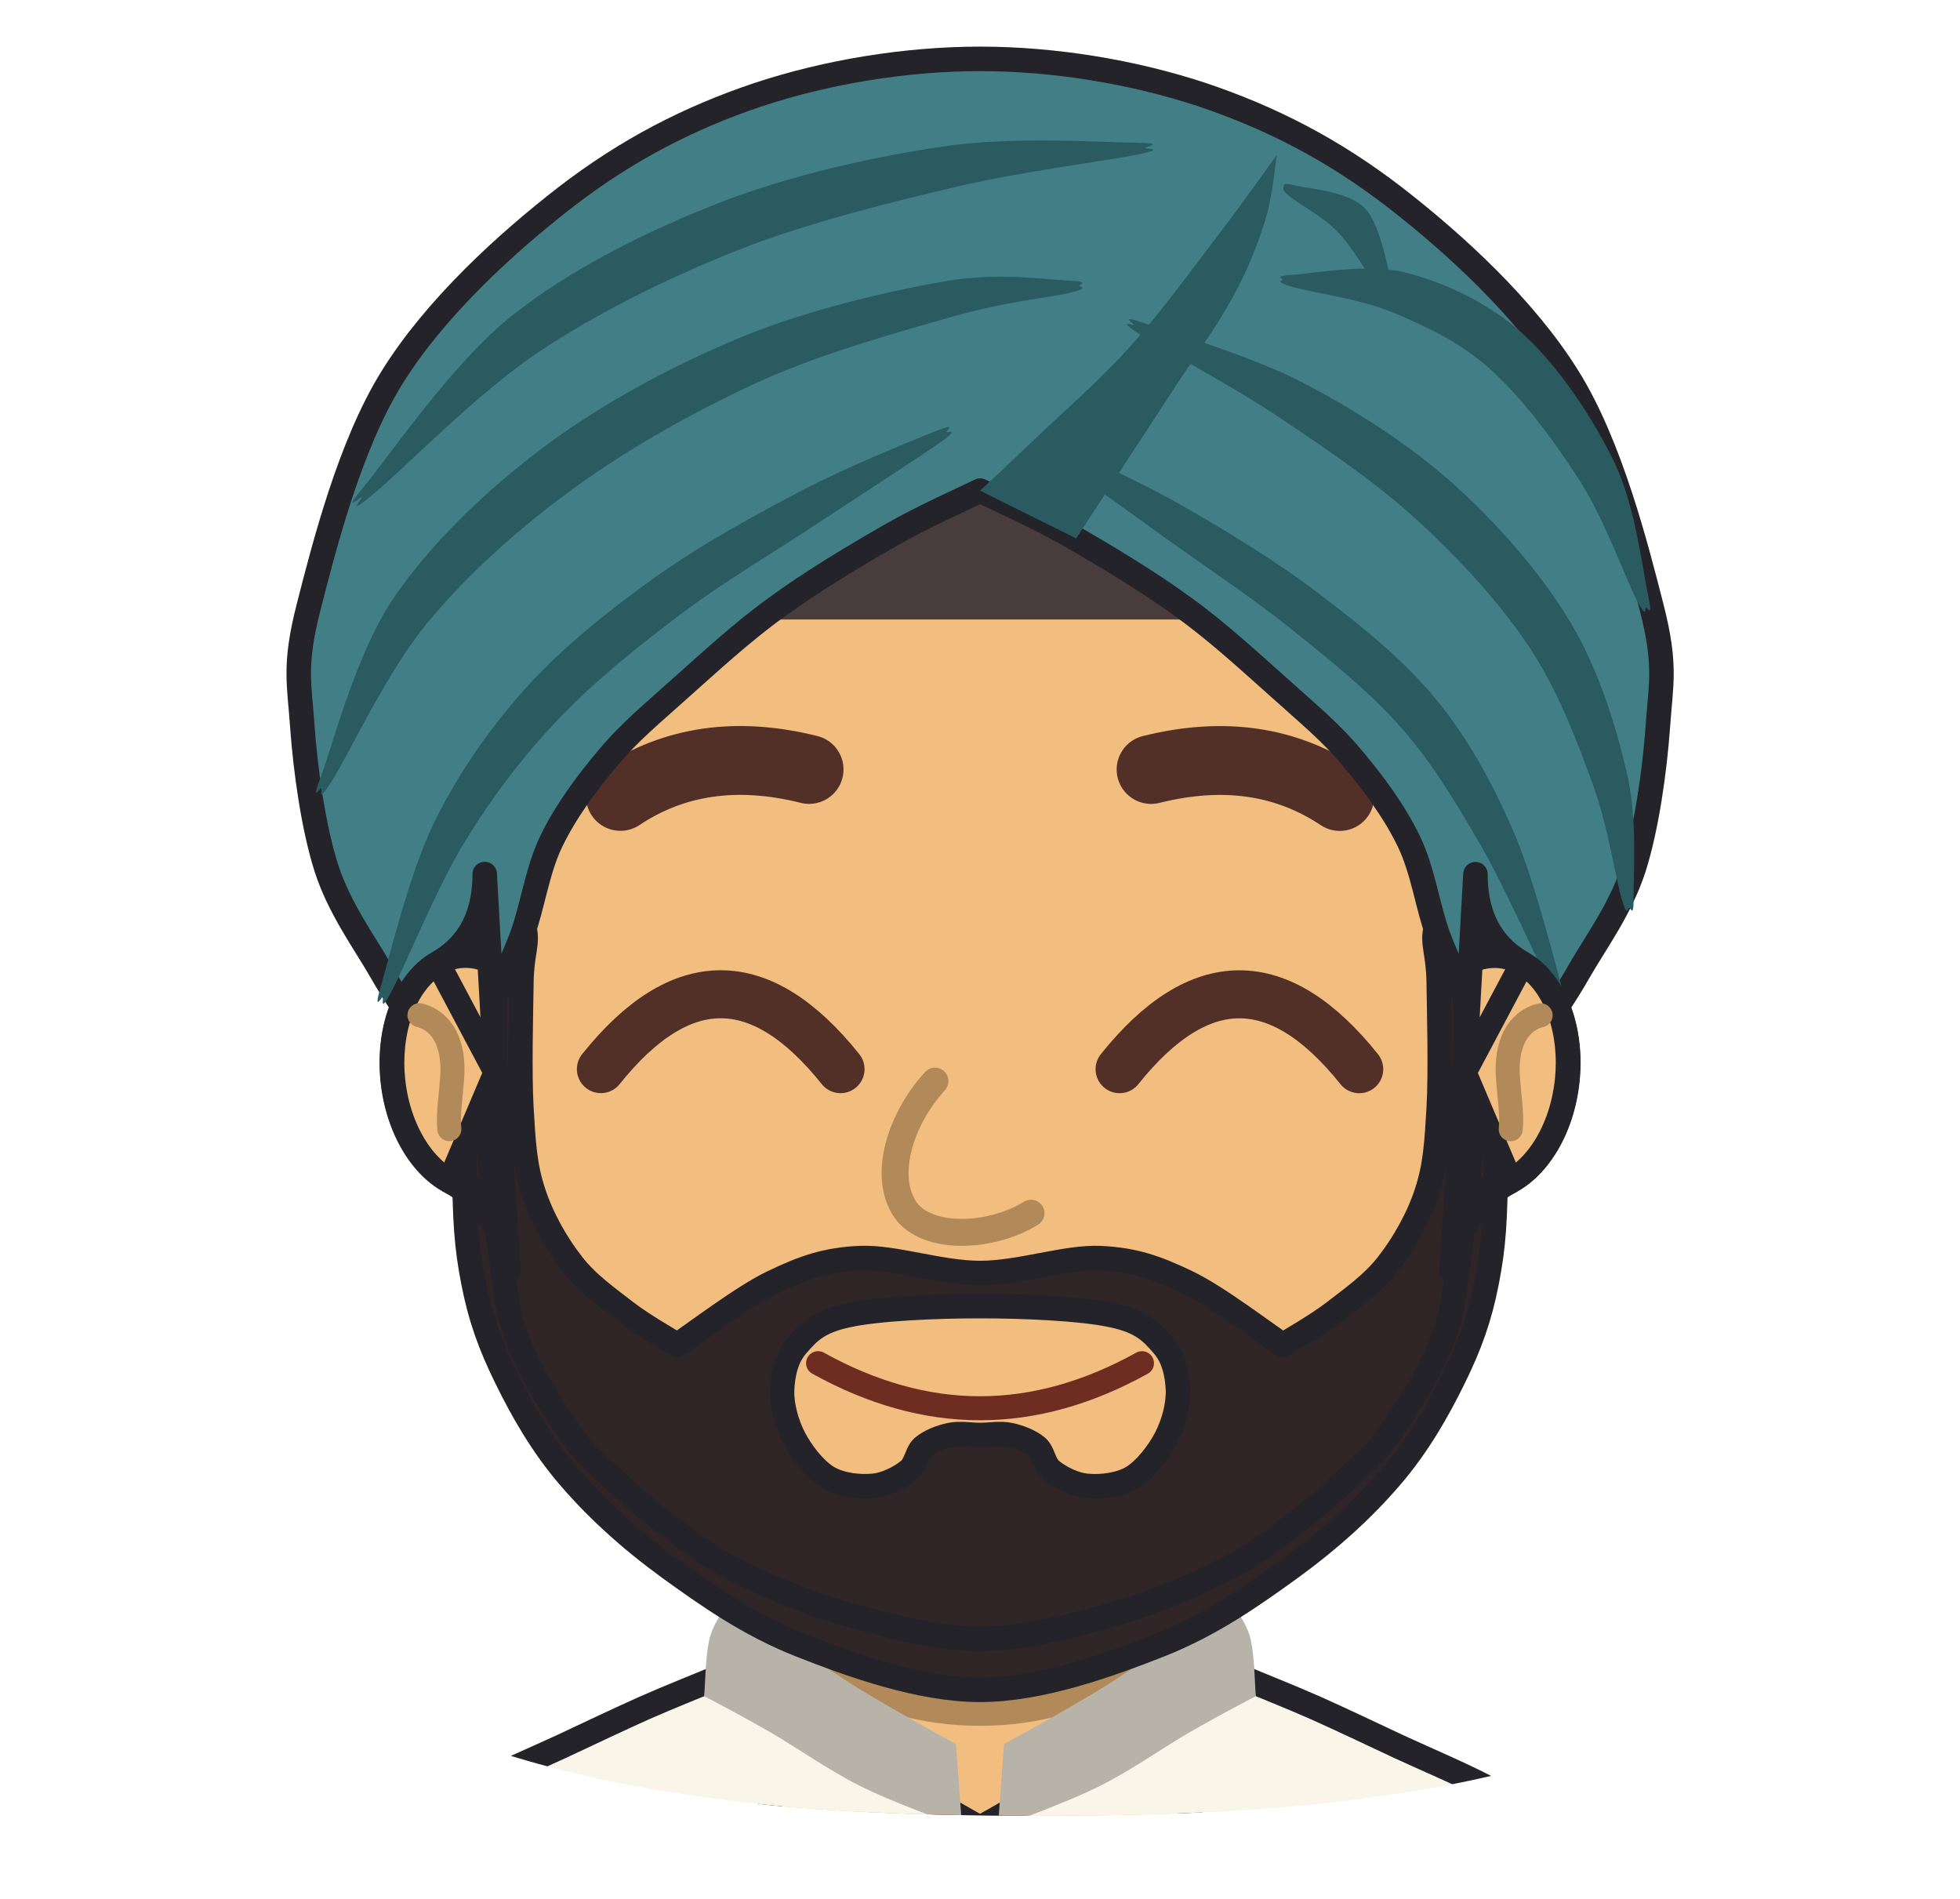
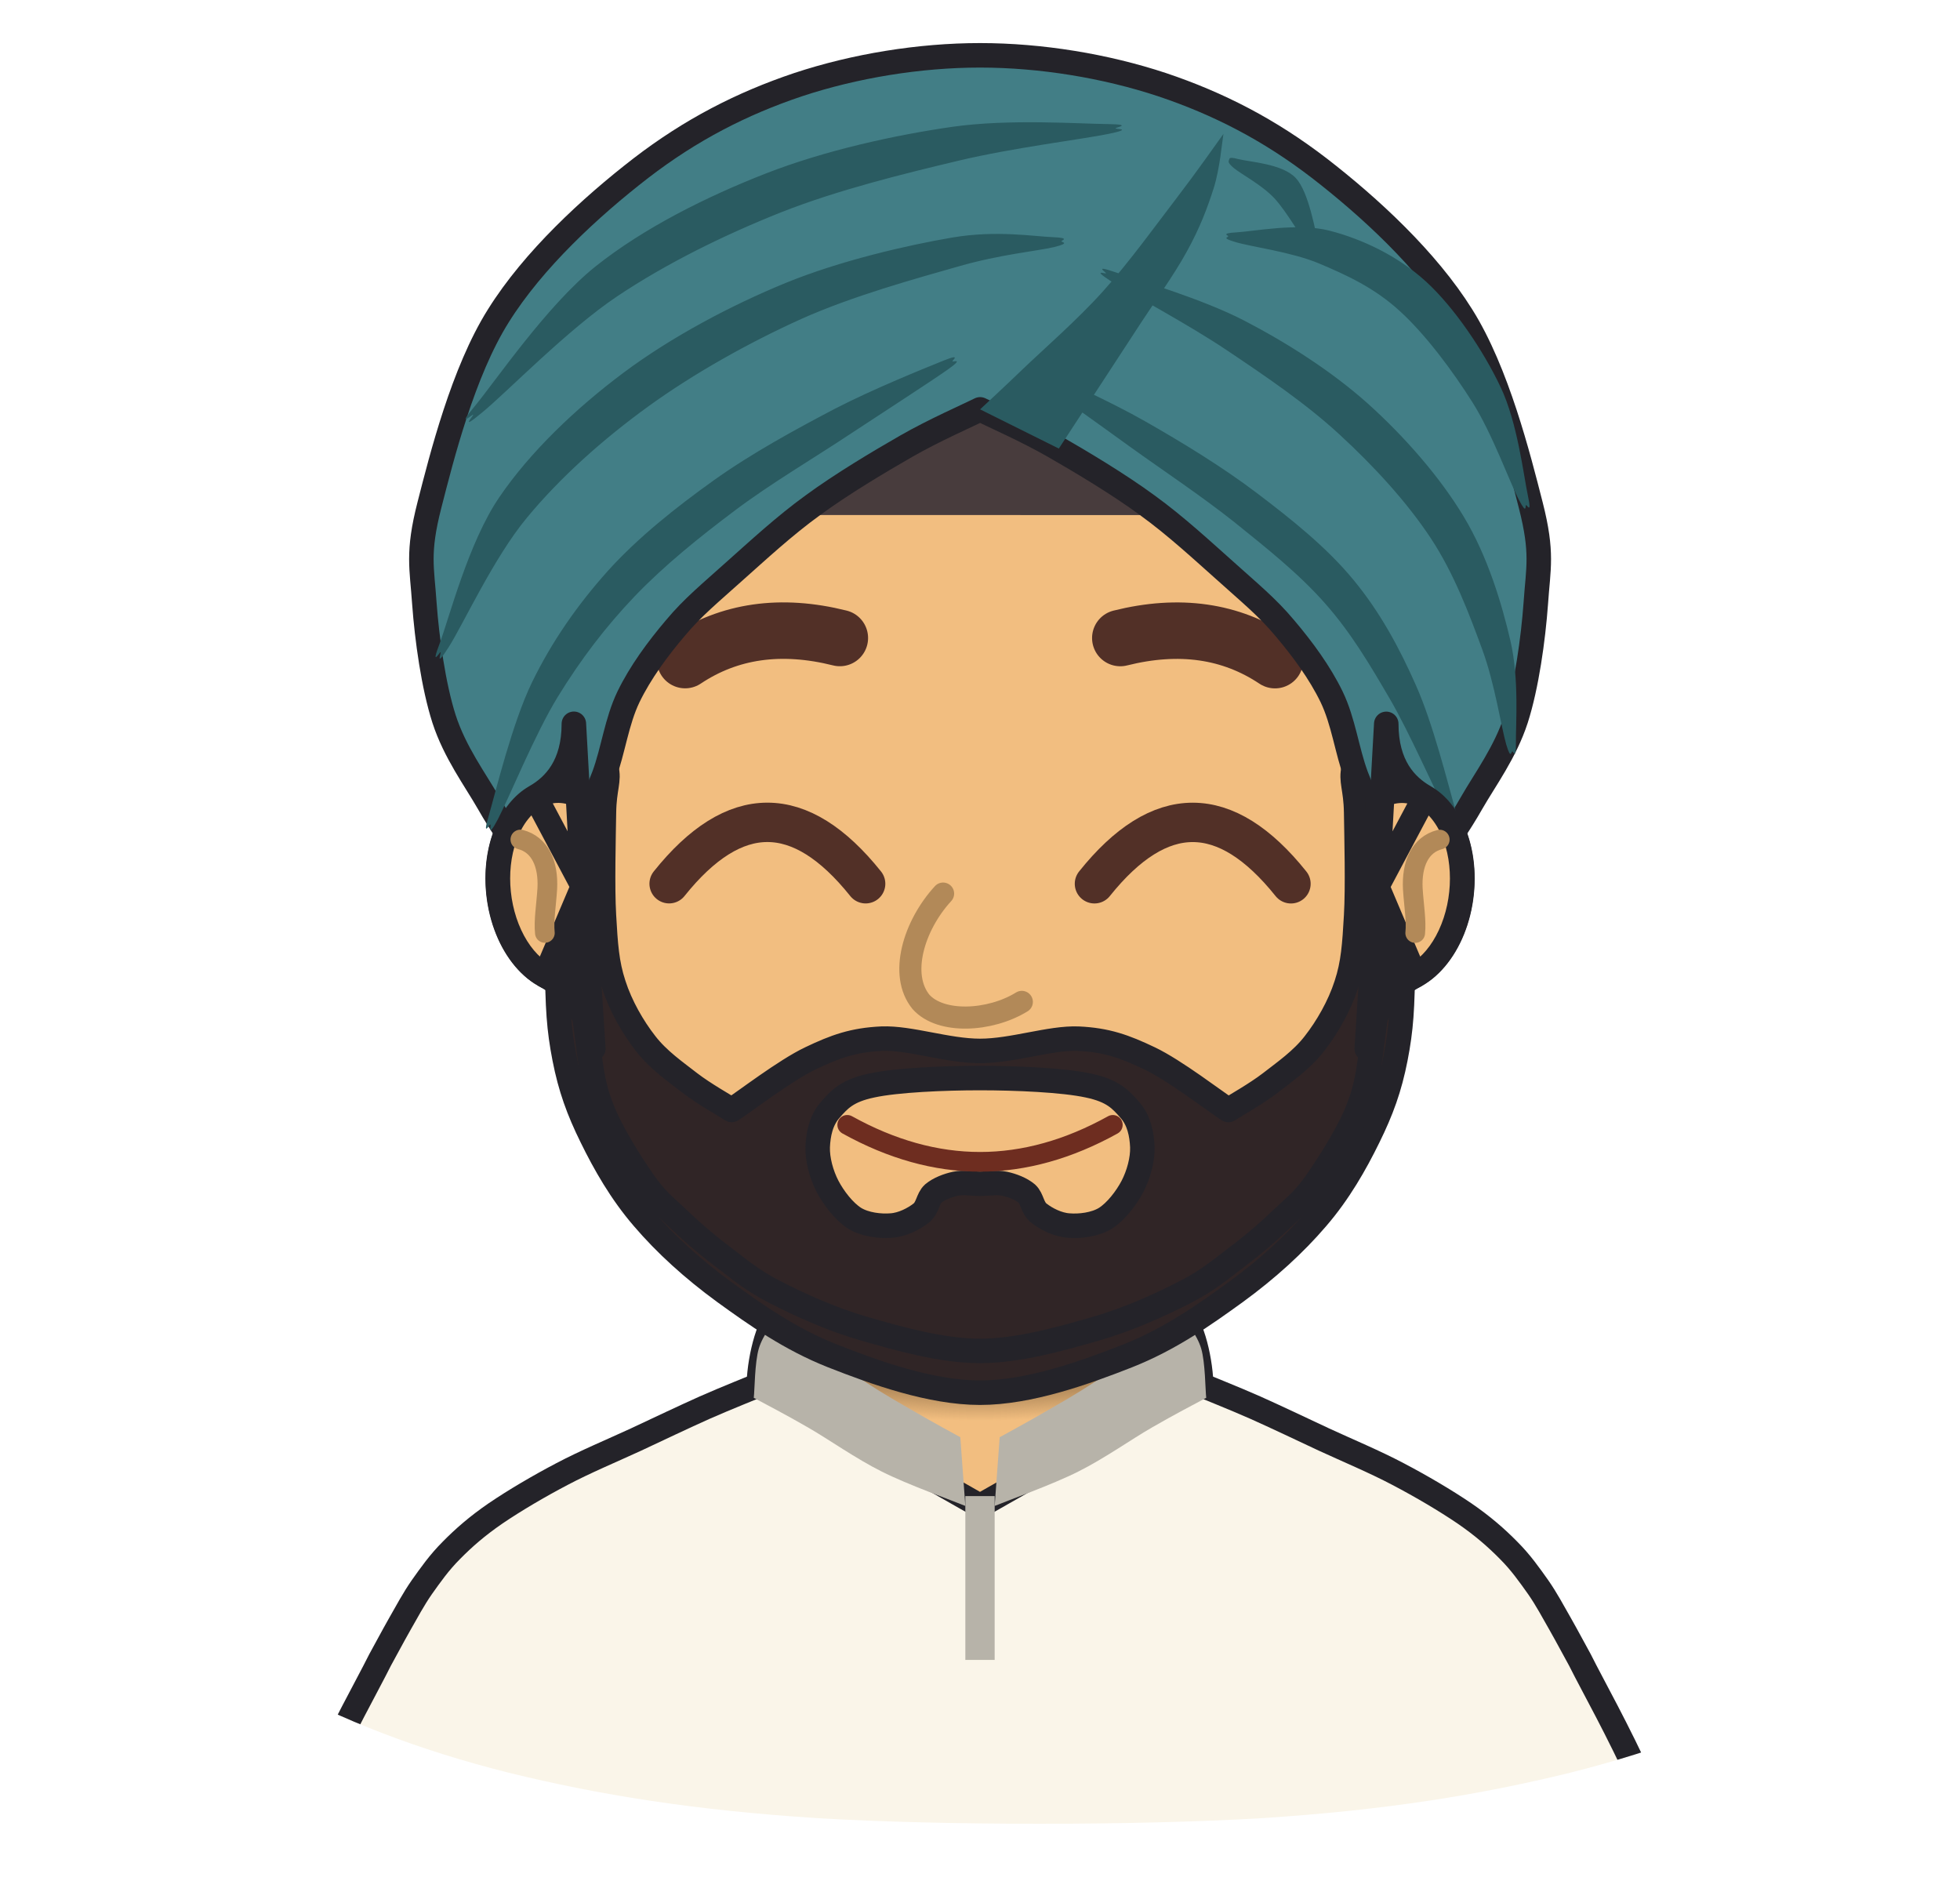
<svg xmlns="http://www.w3.org/2000/svg" viewBox="0 0 320 310" width="320" height="310">
  <defs>
    <clipPath id="cd10b">
      <rect x="-4000" y="-4000" width="9000" height="9000" />
    </clipPath>
    <pattern id="cd10pat" width="58" height="58" patternUnits="userSpaceOnUse">
      <rect width="58" height="58" fill="#3B5BA9" />
      <circle cx="29" cy="29" r="11.6" fill="#FFF4E6" />
    </pattern>
    <clipPath id="cd10cr">
-       <path d="M945.48 624.17C948.71 595.89 952.75 569.50 957.60 536.64C962.18 503.78 973.22 466.34 973.49 426.75C974.03 386.89 977.53 334.37 959.75 298.01C941.71 261.38 906.43 223.13 865.76 207.51C825.36 191.62 764.22 195.93 716.81 203.47C669.41 211.01 620.66 236.33 580.80 252.49C540.94 268.92 508.62 286.16 477.38 301.51C446.13 316.86 418.39 328.71 393.34 344.60C368.03 360.22 345.67 378.00 326.28 396.05C306.62 414.09 293.96 435.64 275.91 453.15C258.14 470.92 242.25 485.47 219.08 501.36C196.19 517.52 158.21 529.10 137.74 549.57C117.54 569.77 101.12 597.24 96.81 623.37C92.50 649.22 106.50 682.35 111.89 705.78C117.28 729.21 120.78 746.72 129.40 764.50C137.74 782.27 149.06 797.89 162.79 812.17C176.80 826.71 193.23 839.64 212.35 850.95C231.47 862.27 253.02 872.23 277.26 880.31C301.23 888.66 327.36 895.39 357.25 900.51C386.88 905.36 416.24 908.86 455.83 910.48C495.69 912.36 556.02 912.36 595.61 910.48C635.48 908.86 664.56 905.36 694.46 900.51C724.36 895.39 750.21 888.66 774.45 880.31C798.42 872.23 820.24 862.27 839.09 850.95C858.22 839.64 874.91 826.71 888.65 812.17C902.66 797.89 913.97 782.27 922.32 764.50C930.67 746.72 935.24 729.21 939.02 705.78C943.06 682.35 942.52 652.45 945.48 624.17Z" />
-       <path d="M-473.50 -700.97L1473.50 -700.97L1473.50 664.63L-473.50 664.63Z" />
+       <path d="M1075.35 622.03C1070.71 560.05 1059.78 517.30 1043.54 477.53C1027.63 437.42 1006.75 409.25 978.91 382.74C951.40 356.22 921.24 336.01 877.49 319.10C834.08 302.20 806.24 289.94 717.08 281.99C628.26 274.03 434.71 269.72 342.90 271.71C251.43 273.37 215.64 279.67 167.25 293.25C118.86 306.84 82.74 326.06 52.24 353.24C21.75 380.42 -1.11 412.24 -15.37 455.98C-29.95 499.40 -35.25 549.78 -34.26 615.40C-33.26 681.02 -21.00 795.36 -9.40 849.72C1.87 904.40 12.47 915.67 34.35 942.52C55.89 969.69 85.06 992.89 120.52 1012.78C155.65 1032.33 197.41 1048.57 246.13 1060.83C294.85 1072.77 345.56 1081.05 413.17 1085.36C480.45 1089.34 583.52 1089.34 651.13 1085.36C718.41 1081.05 769.12 1072.77 817.84 1060.83C866.56 1048.57 908.32 1032.33 943.45 1012.78C978.91 992.89 1008.07 969.69 1029.95 942.52C1051.49 915.34 1065.41 903.08 1073.03 849.72C1080.66 796.36 1080.33 684.34 1075.35 622.03Z" />
+       <path d="M-687.19 -882.85L1687.19 -882.85L1687.19 675.02L-687.19 675.02Z" />
    </clipPath>
    <clipPath id="cd10s">
-       <path d="M500 917.1L616.5 850.9C621.8 853.2 636.8 859.1 648.3 864.2C659.7 869.3 672.5 875.4 685.3 881.4C698.1 887.3 712.5 893.3 725 899.9C737.6 906.5 750.8 914.3 760.8 921.1C770.7 927.9 778 934.3 784.6 941C791.2 947.6 795.8 954.2 800.5 960.8C805.1 967.4 808.6 974.1 812.4 980.7C816.1 987.2 821.2 996.8 823 1000L177 1000C178.8 996.8 183.9 987.2 187.6 980.7C191.4 974.1 194.9 967.4 199.5 960.8C204.2 954.2 208.8 947.6 215.4 941C222 934.3 229.3 927.9 239.2 921.1C249.2 914.3 262.4 906.5 275 899.9C287.5 893.3 301.9 887.3 314.7 881.4C327.5 875.4 340.3 869.3 351.7 864.2C363.2 859.1 378.2 853.2 383.5 850.9L500 917.1Z" fill="#FAF5E9" stroke="#242329" stroke-width="10.82" stroke-linejoin="round" stroke-linecap="round" transform="translate(500 1014) scale(0.86) translate(-500 -1000)" />
+       <path d="M500 917.1L616.5 850.9C621.8 853.2 636.8 859.1 648.3 864.2C659.7 869.3 672.5 875.4 685.3 881.4C698.1 887.3 712.5 893.3 725 899.9C737.6 906.5 750.8 914.3 760.8 921.1C770.7 927.9 778 934.3 784.6 941C791.2 947.6 795.8 954.2 800.5 960.8C805.1 967.4 808.6 974.1 812.4 980.7C816.1 987.2 821.2 996.8 823 1000C838 1030 872 1085 905 1200L95 1200C128 1085 162 1030 177 1000C178.8 996.8 183.9 987.2 187.6 980.7C191.4 974.1 194.9 967.4 199.5 960.8C204.2 954.2 208.8 947.6 215.4 941C222 934.3 229.3 927.9 239.2 921.1C249.2 914.3 262.4 906.5 275 899.9C287.5 893.3 301.9 887.3 314.7 881.4C327.5 875.4 340.3 869.3 351.7 864.2C363.2 859.1 378.2 853.2 383.5 850.9L500 917.1Z" fill="#FAF5E9" stroke="#242329" stroke-width="13.19" stroke-linejoin="round" stroke-linecap="round" transform="translate(500 1014) scale(0.86) translate(-500 -1000)" />
      <path d="M378.2 858.9C378.7 854.5 378.7 839.9 380.9 832.4C383.1 824.9 389.7 817 391.5 813.9C395 817 404.7 826.2 412.6 832.4C420.6 838.6 430.3 845.2 439.1 850.9C447.9 856.7 457.2 862 465.6 866.8C474 871.7 485.4 877.9 489.4 880.1C489.9 886.2 491.6 911 492.1 917.1C484.6 914 461.2 905.7 447.1 898.6C432.9 891.5 418.8 881.4 407.3 874.8C395.9 868.2 383.1 861.5 378.2 858.9ZM621.8 858.9C621.3 854.5 621.3 839.9 619.1 832.4C616.9 824.9 610.3 817 608.5 813.9C605 817 595.3 826.2 587.4 832.4C579.4 838.6 569.7 845.2 560.9 850.9C552.1 856.7 542.8 862 534.4 866.8C526 871.7 514.6 877.9 510.6 880.1C510.1 886.2 508.4 911 507.9 917.1C515.4 914 538.8 905.7 552.9 898.6C567.1 891.5 581.2 881.4 592.7 874.8C604.1 868.2 616.9 861.5 621.8 858.9Z" fill="#B7B3A9" transform="translate(500 1014) scale(0.86) translate(-500 -1000)" />
      <path d="M492.1 911.8L507.9 911.8L507.9 1000L492.1 1000Z" fill="#B7B3A9" transform="translate(500 1014) scale(0.86) translate(-500 -1000)" />
    </clipPath>
    <clipPath id="cd10eL">
      <ellipse cx="385.5" cy="569" rx="59.6" ry="60.9" />
    </clipPath>
    <clipPath id="cd10eR">
      <ellipse cx="614.5" cy="569" rx="59.6" ry="60.9" />
    </clipPath>
    <filter id="cd10bl" x="-60%" y="-90%" width="220%" height="280%">
      <feGaussianBlur stdDeviation="15" />
    </filter>
    <clipPath id="cd10eo">
      <path d="M-1000 -1000H2000V2000H-1000Z" />
    </clipPath>
    <clipPath id="cd10ck">
      <ellipse cx="385.5" cy="561.1" rx="66.5" ry="65.2" />
      <ellipse cx="385.5" cy="569" rx="62.6" ry="63.9" />
      <ellipse cx="614.5" cy="561.1" rx="66.5" ry="65.2" />
      <ellipse cx="614.5" cy="569" rx="62.6" ry="63.9" />
    </clipPath>
  </defs>
-   <g transform="translate(-55 -107) scale(0.43)">
+   <g transform="translate(-16.3 -86.59) scale(0.3526)">
    <g clip-path="url(#cd10b)">
      <g transform="translate(500 1014) scale(0.86) translate(-500 -1000)">
        <g clip-path="url(#cd10cr)">
          <g transform="translate(0 0.06)">
-             <path d="M500 800.6C525.6 800.6 558.7 802.4 576.8 804.6C594.9 806.8 601.5 805.3 608.5 813.9C615.6 822.5 619.6 843.4 619.1 856.2C618.7 869 625.8 880.5 605.9 890.7C586 900.8 535.3 917.1 500 917.1C464.7 917.1 414 900.8 394.1 890.7C374.2 880.5 381.3 869 380.9 856.2C380.4 843.4 384.4 822.5 391.5 813.9C398.5 805.3 405.1 806.8 423.2 804.6C441.3 802.4 474.4 800.6 500 800.6Z" fill="#B7B3A9" />
+             <path d="M500 800.6C525.6 800.6 558.7 802.4 576.8 804.6C594.9 806.8 601.5 805.3 608.5 813.9C615.6 822.5 619.6 843.4 619.1 856.2C618.7 869 625.8 880.5 605.9 890.7C586 900.8 535.3 917.1 500 917.1C464.7 917.1 414 900.8 394.1 890.7C374.2 880.5 381.3 869 380.9 856.2C380.4 843.4 384.4 822.5 391.5 813.9C398.5 805.3 405.1 806.8 423.2 804.6C441.3 802.4 474.4 800.6 500 800.6Z" fill="#B7B3A9" stroke="#242329" stroke-width="13.19" stroke-linejoin="round" stroke-linecap="round" />
          </g>
        </g>
        <g clip-path="url(#cd10cr)">
          <g transform="translate(0 0.06)">
-             <path d="M407.3 768.9L407.3 935.7Q407.3 967.4 439.1 967.4L560.9 967.4Q592.7 967.4 592.7 935.7L592.7 768.9Z" fill="#F2BE80" stroke="#242329" stroke-width="10.82" stroke-linejoin="round" stroke-linecap="round" />
-             <ellipse cx="500" cy="811.2" rx="92.7" ry="60.9" fill="#B28958" />
+             <path d="M407.3 768.9L407.3 935.7Q407.3 967.4 439.1 967.4L560.9 967.4Q592.7 967.4 592.7 935.7L592.7 768.9Z" fill="#F2BE80" stroke="#242329" stroke-width="13.19" stroke-linejoin="round" stroke-linecap="round" />
+             <defs>
+               <radialGradient id="cd10ns" gradientUnits="userSpaceOnUse" cx="0" cy="0" r="1" gradientTransform="translate(500 815) scale(170 58)">
+                 <stop offset="0" stop-color="#927048" stop-opacity="1" />
+                 <stop offset="0.6" stop-color="#927048" stop-opacity="1" />
+                 <stop offset="0.97" stop-color="#927048" stop-opacity="0" />
+               </radialGradient>
+             </defs>
+             <rect x="412.6" y="768.9" width="174.8" height="166" fill="url(#cd10ns)" />
          </g>
        </g>
        <g transform="matrix(1 0.0001 -0.0001 1 0.08335 0.01754)">
-           <ellipse cx="275.6" cy="583.6" rx="35.1" ry="51.6" transform="rotate(-6 275.6 583.6)" fill="#F2BE80" stroke="#242329" stroke-width="10.82" stroke-linejoin="round" stroke-linecap="round" />
-           <ellipse cx="724.4" cy="583.6" rx="35.1" ry="51.6" transform="rotate(6 724.4 583.6)" fill="#F2BE80" stroke="#242329" stroke-width="10.82" stroke-linejoin="round" stroke-linecap="round" />
+           <ellipse cx="275.6" cy="583.6" rx="35.1" ry="51.6" transform="rotate(-6 275.6 583.6)" fill="#F2BE80" stroke="#242329" stroke-width="13.19" stroke-linejoin="round" stroke-linecap="round" />
+           <ellipse cx="724.4" cy="583.6" rx="35.1" ry="51.6" transform="rotate(6 724.4 583.6)" fill="#F2BE80" stroke="#242329" stroke-width="13.19" stroke-linejoin="round" stroke-linecap="round" />
          <path d="M281.3 496.1C281.3 518.4 271 529.5 260.6 535.4L286.2 583.6ZM718.7 496.1C718.7 518.4 729 529.5 739.4 535.4L713.8 583.6ZM291.8 671C288.8 648.8 276.3 637.3 265.8 631.7L286.2 583.6ZM708.2 671C711.2 648.8 723.7 637.3 734.2 631.7L713.8 583.6Z" fill="#F2BE80" />
          <path d="M252.5 558.4C263.1 561.1 267.7 571.6 267 584.9C266.4 594.2 265 602.1 265.7 608.7M747.5 558.4C736.9 561.1 732.3 571.6 733 584.9C733.6 594.2 735 602.1 734.3 608.7" fill="none" stroke="#B28958" stroke-width="10.6" stroke-linecap="round" stroke-linejoin="round" />
        </g>
        <g transform="matrix(1 0.0001 -0.0001 1 0.08335 0.01754)">
-           <path d="M500 255.3C526.5 255.3 554.7 258.6 579.4 265.9C604.1 273.2 628.8 284 648.3 299C667.7 314 684.4 334.9 695.9 355.9C707.4 376.8 712.9 400 717.1 424.7C721.3 449.4 720.8 475.5 721.1 504.1C721.3 532.8 720 570.3 718.4 596.8C716.9 623.3 714.2 645.3 711.8 663C709.4 680.6 708.9 689.5 703.8 702.7C698.8 715.9 688.2 732.5 681.3 742.4C674.5 752.3 669.8 755.6 662.8 762.3C655.9 768.9 648.4 775.5 639.7 782.1C630.9 788.7 623.4 795.4 610.5 802C597.6 808.6 580.6 816.5 562.2 821.8C543.8 827.1 520.7 833.7 500 833.7C479.3 833.7 456.2 827.1 437.8 821.8C419.4 816.5 402.4 808.6 389.5 802C376.6 795.4 369.1 788.7 360.3 782.1C351.6 775.5 344.1 768.9 337.2 762.3C330.2 755.6 325.5 752.3 318.7 742.4C311.8 732.5 301.2 715.9 296.2 702.7C291.1 689.5 290.6 680.6 288.2 663C285.8 645.3 283.1 623.3 281.6 596.8C280 570.3 278.7 532.8 278.9 504.1C279.2 475.5 278.7 449.4 282.9 424.7C287.1 400 292.6 376.8 304.1 355.9C315.6 334.9 332.3 314 351.7 299C371.2 284 395.9 273.2 420.6 265.9C445.3 258.6 473.5 255.3 500 255.3Z" fill="#F2BE80" data-sk="1" stroke="#242329" stroke-width="10.82" stroke-linejoin="round" stroke-linecap="round" />
+           <path d="M500 255.3C526.5 255.3 554.7 258.6 579.4 265.9C604.1 273.2 628.8 284 648.3 299C667.7 314 684.4 334.9 695.9 355.9C707.4 376.8 712.9 400 717.1 424.7C721.3 449.4 720.8 475.5 721.1 504.1C721.3 532.8 720 570.3 718.4 596.8C716.9 623.3 714.2 645.3 711.8 663C709.4 680.6 708.9 689.5 703.8 702.7C698.8 715.9 688.2 732.5 681.3 742.4C674.5 752.3 669.8 755.6 662.8 762.3C655.9 768.9 648.4 775.5 639.7 782.1C630.9 788.7 623.4 795.4 610.5 802C597.6 808.6 580.6 816.5 562.2 821.8C543.8 827.1 520.7 833.7 500 833.7C479.3 833.7 456.2 827.1 437.8 821.8C419.4 816.5 402.4 808.6 389.5 802C376.6 795.4 369.1 788.7 360.3 782.1C351.6 775.5 344.1 768.9 337.2 762.3C330.2 755.6 325.5 752.3 318.7 742.4C311.8 732.5 301.2 715.9 296.2 702.7C291.1 689.5 290.6 680.6 288.2 663C285.8 645.3 283.1 623.3 281.6 596.8C280 570.3 278.7 532.8 278.9 504.1C279.2 475.5 278.7 449.4 282.9 424.7C287.1 400 292.6 376.8 304.1 355.9C315.6 334.9 332.3 314 351.7 299C371.2 284 395.9 273.2 420.6 265.9C445.3 258.6 473.5 255.3 500 255.3Z" fill="#F2BE80" data-sk="1" stroke="#242329" stroke-width="13.19" stroke-linejoin="round" stroke-linecap="round" />
        </g>
        <g clip-path="url(#cd10cr)">
          <g transform="translate(0 0.13)">
-             <path d="M500 917.1L616.5 850.9C621.8 853.2 636.8 859.1 648.3 864.2C659.7 869.3 672.5 875.4 685.3 881.4C698.1 887.3 712.5 893.3 725 899.9C737.6 906.5 750.8 914.3 760.8 921.1C770.7 927.9 778 934.3 784.6 941C791.2 947.6 795.8 954.2 800.5 960.8C805.1 967.4 808.6 974.1 812.4 980.7C816.1 987.2 821.2 996.8 823 1000L177 1000C178.8 996.8 183.9 987.2 187.6 980.7C191.4 974.1 194.9 967.4 199.5 960.8C204.2 954.2 208.8 947.6 215.4 941C222 934.3 229.3 927.9 239.2 921.1C249.2 914.3 262.4 906.5 275 899.9C287.5 893.3 301.9 887.3 314.7 881.4C327.5 875.4 340.3 869.3 351.7 864.2C363.2 859.1 378.2 853.2 383.5 850.9L500 917.1Z" fill="#FAF5E9" stroke="#242329" stroke-width="10.82" stroke-linejoin="round" stroke-linecap="round" />
+             <path d="M500 917.1L616.5 850.9C621.8 853.2 636.8 859.1 648.3 864.2C659.7 869.3 672.5 875.4 685.3 881.4C698.1 887.3 712.5 893.3 725 899.9C737.6 906.5 750.8 914.3 760.8 921.1C770.7 927.9 778 934.3 784.6 941C791.2 947.6 795.8 954.2 800.5 960.8C805.1 967.4 808.6 974.1 812.4 980.7C816.1 987.2 821.2 996.8 823 1000C838 1030 872 1085 905 1200L95 1200C128 1085 162 1030 177 1000C178.8 996.8 183.9 987.2 187.6 980.7C191.4 974.1 194.9 967.4 199.5 960.8C204.2 954.2 208.8 947.6 215.4 941C222 934.3 229.3 927.9 239.2 921.1C249.2 914.3 262.4 906.5 275 899.9C287.5 893.3 301.9 887.3 314.7 881.4C327.5 875.4 340.3 869.3 351.7 864.2C363.2 859.1 378.2 853.2 383.5 850.9L500 917.1Z" fill="#FAF5E9" stroke="#242329" stroke-width="13.19" stroke-linejoin="round" stroke-linecap="round" />
            <path d="M378.2 858.9C378.7 854.5 378.7 839.9 380.9 832.4C383.1 824.9 389.7 817 391.5 813.9C395 817 404.7 826.2 412.6 832.4C420.6 838.6 430.3 845.2 439.1 850.9C447.9 856.7 457.2 862 465.6 866.8C474 871.7 485.4 877.9 489.4 880.1C489.9 886.2 491.6 911 492.1 917.1C484.6 914 461.2 905.7 447.1 898.6C432.9 891.5 418.8 881.4 407.3 874.8C395.9 868.2 383.1 861.5 378.2 858.9ZM621.8 858.9C621.3 854.5 621.3 839.9 619.1 832.4C616.9 824.9 610.3 817 608.5 813.9C605 817 595.3 826.2 587.4 832.4C579.4 838.6 569.7 845.2 560.9 850.9C552.1 856.7 542.8 862 534.4 866.8C526 871.7 514.6 877.9 510.6 880.1C510.1 886.2 508.4 911 507.9 917.1C515.4 914 538.8 905.7 552.9 898.6C567.1 891.5 581.2 881.4 592.7 874.8C604.1 868.2 616.9 861.5 621.8 858.9Z" fill="#B7B3A9" />
            <path d="M492.1 911.8L507.9 911.8L507.9 1000L492.1 1000Z" fill="#B7B3A9" />
          </g>
        </g>
        <g transform="matrix(1 0.0001 -0.0001 1 0.08335 0.01754)">
          <g filter="url(#cd10bl)">
            <ellipse cx="330.6" cy="668.3" rx="35.7" ry="19.9" fill="#EE9865" opacity="0.000" transform="matrix(0.4 0 0 0.4 198.36 400.98)" />
          </g>
          <g filter="url(#cd10bl)">
            <ellipse cx="669.4" cy="668.3" rx="35.7" ry="19.9" fill="#EE9865" opacity="0.000" transform="matrix(0.4 0 0 0.4 401.64 400.98)" />
          </g>
        </g>
        <g transform="matrix(1 0.0001 -0.0001 1 0.08335 0.01754)">
-           <path d="M633.7 704C637.4 701.6 648.5 695.4 656.2 689.5C663.9 683.5 673.2 677.1 680 668.3C686.9 659.5 693.5 648 697.2 636.5C701 625 701.6 614.9 702.5 599.4C703.4 584 702.7 557.1 702.5 543.8C702.3 530.6 699.4 526.6 701.2 520C703 513.4 709.1 504.1 713.1 504.1C717.1 504.1 722.6 500.2 725 520C727.5 539.9 727.9 597.2 727.7 623.3C727.5 649.3 726.8 660.3 723.7 676.2C720.6 692.1 716.2 704.2 709.1 718.6C702.1 732.9 693.3 748.4 681.3 762.3C669.4 776.2 654.7 789.6 637.7 802C620.7 814.3 602.4 827.3 579.4 836.4C556.5 845.4 526.5 856.2 500 856.2C473.5 856.2 443.5 845.4 420.6 836.4C397.6 827.3 379.3 814.3 362.3 802C345.3 789.6 330.6 776.2 318.7 762.3C306.7 748.4 297.9 732.9 290.9 718.6C283.8 704.2 279.4 692.1 276.3 676.2C273.2 660.3 272.5 649.3 272.3 623.3C272.1 597.2 272.5 539.9 275 520C277.4 500.2 282.9 504.1 286.9 504.1C290.9 504.1 297 513.4 298.8 520C300.6 526.6 297.7 530.6 297.5 543.8C297.3 557.1 296.6 584 297.5 599.4C298.4 614.9 299 625 302.8 636.5C306.5 648 313.1 659.5 320 668.3C326.8 677.1 336.1 683.5 343.8 689.5C351.5 695.4 362.6 701.6 366.3 704C373.4 699.4 395.2 682.6 408.7 676.2C422.1 669.8 431.8 666.3 447.1 665.6C462.3 665 482.4 672.2 500 672.2C517.6 672.2 537.7 665 552.9 665.6C568.2 666.3 577.9 669.8 591.3 676.2C604.8 682.6 626.6 699.4 633.7 704ZM500 686.8C519.4 686.8 544.8 687.9 558.2 690.8C571.7 693.6 575.9 698.5 580.7 704C585.6 709.5 587.1 717 587.4 723.9C587.6 730.7 585.4 738.7 582.1 745.1C578.8 751.4 573.2 758.7 567.5 762.3C561.8 765.8 553.6 766.7 547.7 766.2C541.7 765.8 535.5 762.5 531.8 759.6C528 756.7 528.2 751.7 525.2 749C522.1 746.4 517.4 744.6 513.2 743.7C509 742.8 504.4 743.7 500 743.7C495.6 743.7 491 742.8 486.8 743.7C482.6 744.6 477.9 746.4 474.8 749C471.8 751.7 472 756.7 468.2 759.6C464.5 762.5 458.3 765.8 452.3 766.2C446.4 766.7 438.2 765.8 432.5 762.3C426.8 758.7 421.2 751.4 417.9 745.1C414.6 738.7 412.4 730.7 412.6 723.9C412.9 717 414.4 709.5 419.3 704C424.1 698.5 428.3 693.6 441.8 690.8C455.2 687.9 480.6 686.8 500 686.8Z" fill="#302526" fill-rule="evenodd" stroke="#242329" stroke-width="10.82" stroke-linejoin="round" stroke-linecap="round" />
-           <path d="M500 255.3C526.5 255.3 554.7 258.6 579.4 265.9C604.1 273.2 628.8 284 648.3 299C667.7 314 684.4 334.9 695.9 355.9C707.4 376.8 712.9 400 717.1 424.7C721.3 449.4 720.8 475.5 721.1 504.1C721.3 532.8 720 570.3 718.4 596.8C716.9 623.3 714.2 645.3 711.8 663C709.4 680.6 708.9 689.5 703.8 702.7C698.8 715.9 688.2 732.5 681.3 742.4C674.5 752.3 669.8 755.6 662.8 762.3C655.9 768.9 648.4 775.5 639.7 782.1C630.9 788.7 623.4 795.4 610.5 802C597.6 808.6 580.6 816.5 562.2 821.8C543.8 827.1 520.7 833.7 500 833.7C479.3 833.7 456.2 827.1 437.8 821.8C419.4 816.5 402.4 808.6 389.5 802C376.6 795.4 369.1 788.7 360.3 782.1C351.6 775.5 344.1 768.9 337.2 762.3C330.2 755.6 325.5 752.3 318.7 742.4C311.8 732.5 301.2 715.9 296.2 702.7C291.1 689.5 290.6 680.6 288.2 663C285.8 645.3 283.1 623.3 281.6 596.8C280 570.3 278.7 532.8 278.9 504.1C279.2 475.5 278.7 449.4 282.9 424.7C287.1 400 292.6 376.8 304.1 355.9C315.6 334.9 332.3 314 351.7 299C371.2 284 395.9 273.2 420.6 265.9C445.3 258.6 473.5 255.3 500 255.3Z" fill="none" stroke="#242329" stroke-width="10.82" stroke-linejoin="round" stroke-linecap="round" />
+           <path d="M633.7 704C637.4 701.6 648.5 695.4 656.2 689.5C663.9 683.5 673.2 677.1 680 668.3C686.9 659.5 693.5 648 697.2 636.5C701 625 701.6 614.9 702.5 599.4C703.4 584 702.7 557.1 702.5 543.8C702.3 530.6 699.4 526.6 701.2 520C703 513.4 709.1 504.1 713.1 504.1C717.1 504.1 722.6 500.2 725 520C727.5 539.9 727.9 597.2 727.7 623.3C727.5 649.3 726.8 660.3 723.7 676.2C720.6 692.1 716.2 704.2 709.1 718.6C702.1 732.9 693.3 748.4 681.3 762.3C669.4 776.2 654.7 789.6 637.7 802C620.7 814.3 602.4 827.3 579.4 836.4C556.5 845.4 526.5 856.2 500 856.2C473.5 856.2 443.5 845.4 420.6 836.4C397.6 827.3 379.3 814.3 362.3 802C345.3 789.6 330.6 776.2 318.7 762.3C306.7 748.4 297.9 732.9 290.9 718.6C283.8 704.2 279.4 692.1 276.3 676.2C273.2 660.3 272.5 649.3 272.3 623.3C272.1 597.2 272.5 539.9 275 520C277.4 500.2 282.9 504.1 286.9 504.1C290.9 504.1 297 513.4 298.8 520C300.6 526.6 297.7 530.6 297.5 543.8C297.3 557.1 296.6 584 297.5 599.4C298.4 614.9 299 625 302.8 636.5C306.5 648 313.1 659.5 320 668.3C326.8 677.1 336.1 683.5 343.8 689.5C351.5 695.4 362.6 701.6 366.3 704C373.4 699.4 395.2 682.6 408.7 676.2C422.1 669.8 431.8 666.3 447.1 665.6C462.3 665 482.4 672.2 500 672.2C517.6 672.2 537.7 665 552.9 665.6C568.2 666.3 577.9 669.8 591.3 676.2C604.8 682.6 626.6 699.4 633.7 704ZM500 686.8C519.4 686.8 544.8 687.9 558.2 690.8C571.7 693.6 575.9 698.5 580.7 704C585.6 709.5 587.1 717 587.4 723.9C587.6 730.7 585.4 738.7 582.1 745.1C578.8 751.4 573.2 758.7 567.5 762.3C561.8 765.8 553.6 766.7 547.7 766.2C541.7 765.8 535.5 762.5 531.8 759.6C528 756.7 528.2 751.7 525.2 749C522.1 746.4 517.4 744.6 513.2 743.7C509 742.8 504.4 743.7 500 743.7C495.6 743.7 491 742.8 486.8 743.7C482.6 744.6 477.9 746.4 474.8 749C471.8 751.7 472 756.7 468.2 759.6C464.5 762.5 458.3 765.8 452.3 766.2C446.4 766.7 438.2 765.8 432.5 762.3C426.8 758.7 421.2 751.4 417.9 745.1C414.6 738.7 412.4 730.7 412.6 723.9C412.9 717 414.4 709.5 419.3 704C424.1 698.5 428.3 693.6 441.8 690.8C455.2 687.9 480.6 686.8 500 686.8Z" fill="#302526" fill-rule="evenodd" stroke="#242329" stroke-width="13.19" stroke-linejoin="round" stroke-linecap="round" />
+           <path d="M500 255.3C526.5 255.3 554.7 258.6 579.4 265.9C604.1 273.2 628.8 284 648.3 299C667.7 314 684.4 334.9 695.9 355.9C707.4 376.8 712.9 400 717.1 424.7C721.3 449.4 720.8 475.5 721.1 504.1C721.3 532.8 720 570.3 718.4 596.8C716.9 623.3 714.2 645.3 711.8 663C709.4 680.6 708.9 689.5 703.8 702.7C698.8 715.9 688.2 732.5 681.3 742.4C674.5 752.3 669.8 755.6 662.8 762.3C655.9 768.9 648.4 775.5 639.7 782.1C630.9 788.7 623.4 795.4 610.5 802C597.6 808.6 580.6 816.5 562.2 821.8C543.8 827.1 520.7 833.7 500 833.7C479.3 833.7 456.2 827.1 437.8 821.8C419.4 816.5 402.4 808.6 389.5 802C376.6 795.4 369.1 788.7 360.3 782.1C351.6 775.5 344.1 768.9 337.2 762.3C330.2 755.6 325.5 752.3 318.7 742.4C311.8 732.5 301.2 715.9 296.2 702.7C291.1 689.5 290.6 680.6 288.2 663C285.8 645.3 283.1 623.3 281.6 596.8C280 570.3 278.7 532.8 278.9 504.1C279.2 475.5 278.7 449.4 282.9 424.7C287.1 400 292.6 376.8 304.1 355.9C315.6 334.9 332.3 314 351.7 299C371.2 284 395.9 273.2 420.6 265.9C445.3 258.6 473.5 255.3 500 255.3Z" fill="none" stroke="#242329" stroke-width="13.19" stroke-linejoin="round" stroke-linecap="round" />
        </g>
        <g transform="matrix(1 0.0001 -0.0001 1 0.08335 0.01754)">
          <g clip-path="url(#cd10eo)" display="none">
            <g>
              <ellipse cx="385.5" cy="561.1" rx="63.5" ry="62.2" fill="#523027" />
              <ellipse cx="385.5" cy="569" rx="59.6" ry="60.9" fill="#FDFCFA" />
              <g clip-path="url(#cd10eL)">
                <g transform="translate(0.00 0.00)">
                  <ellipse cx="397.4" cy="573.6" rx="38.4" ry="44.3" fill="#050404" />
                  <circle cx="381.5" cy="552.5" r="11.3" fill="#FDFCFA" />
                  <circle cx="416.6" cy="590.8" r="5.8" fill="#FDFCFA" />
                </g>
              </g>
            </g>
            <g>
              <ellipse cx="614.5" cy="561.1" rx="63.5" ry="62.2" fill="#523027" />
              <ellipse cx="614.5" cy="569" rx="59.6" ry="60.9" fill="#FDFCFA" />
              <g clip-path="url(#cd10eR)">
                <g transform="translate(0.00 0.00)">
                  <ellipse cx="602.6" cy="573.6" rx="38.4" ry="44.3" fill="#050404" />
                  <circle cx="586.7" cy="552.5" r="11.3" fill="#FDFCFA" />
                  <circle cx="621.8" cy="590.8" r="5.8" fill="#FDFCFA" />
                </g>
              </g>
            </g>
          </g>
          <g clip-path="url(#cd10ck)">
            <g>
              <path d="M312.7 618C312.7 669.6 458.3 669.6 458.3 618Q385.5 596.8 312.7 618ZM541.7 618C541.7 669.6 687.3 669.6 687.3 618Q614.5 596.8 541.7 618Z" fill="#F2BE80" display="none" />
            </g>
          </g>
          <path fill="none" stroke="#523027" stroke-linecap="round" stroke-linejoin="round" display="inline" d="M332.6 582.2Q385.5 516.1 438.4 582.2M561.6 582.2Q614.5 516.1 667.4 582.2" stroke-width="21.2" />
          <path fill="none" stroke="#523027" stroke-width="30.4" stroke-linecap="round" stroke-linejoin="round" d="M341.2 461.8Q376.9 438.0 424.5 449.9M658.8 461.8Q623.1 438.0 575.5 449.9" transform="translate(0 0.00)" />
          <g>
            <path d="M480.1 587.5C464.3 604.7 456.3 631.2 468.2 645.8C478.8 657.7 505.3 656.4 522.5 645.8" fill="none" stroke="#B28958" stroke-width="11.9" stroke-linecap="round" stroke-linejoin="round" />
          </g>
          <path fill="#6E2D20" stroke="#6E2D20" stroke-linejoin="round" stroke-linecap="round" d="M428.5 712.0C452.3 725.2 476.2 731.9 500.0 731.9C523.8 731.9 547.7 725.2 571.5 712.0C547.7 725.2 523.8 731.9 500.0 731.9C476.2 731.9 452.3 725.2 428.5 712.0Z" stroke-width="10.60" />
          <path fill="#FDFCFA" display="none" />
          <g>
            <path d="M469.6 731.4Q500 714.2 530.4 731.4Q500 745.1 469.6 731.4Z" fill="#D9604A" display="none" />
          </g>
        </g>
        <g transform="matrix(1 0.0001 -0.0001 1 0.08335 0.01754)">
          <path d="M391.5 383.7L500 292.3L608.5 383.7Z" fill="#483C3D" />
-           <path d="M731.6 591.5C729.7 586.6 724.6 573.6 719.7 562.4C714.9 551.1 707.6 537.5 702.5 524C697.5 510.5 695.7 494.9 689.3 481.6C682.9 468.4 673.6 455.8 664.1 444.6C654.7 433.3 644.7 425.2 632.4 414.1C620 403.1 605.5 389.6 590 378.4C574.6 367.1 554.7 355.2 539.7 346.6C524.7 338 506.6 330.1 500 326.8C493.4 330.1 475.3 338 460.3 346.6C445.3 355.2 425.4 367.1 410 378.4C394.5 389.6 380 403.1 367.6 414.1C355.3 425.2 345.3 433.3 335.9 444.6C326.4 455.8 317.1 468.4 310.7 481.6C304.3 494.9 302.5 510.5 297.5 524C292.4 537.5 285.1 551.1 280.3 562.4C275.4 573.6 270.3 586.6 268.4 591.5C265.9 587.5 259.3 576.5 253.8 567.7C248.3 558.9 242.3 550.9 235.3 538.6C228.2 526.2 217.2 511.4 211.4 493.5C205.7 475.7 202.2 450.5 200.8 431.3C199.5 412.1 196.9 404.2 203.5 378.4C210.1 352.6 221.6 306.7 240.6 276.5C259.5 246.2 290.4 217.8 317.3 197C344.2 176.3 371.6 162.2 402 152C432.5 141.9 467.3 136.2 500 136.2C532.7 136.2 567.5 141.9 598 152C628.4 162.2 655.8 176.3 682.7 197C709.6 217.8 740.5 246.2 759.4 276.5C778.4 306.7 789.9 352.6 796.5 378.4C803.1 404.2 800.5 412.1 799.2 431.3C797.8 450.5 794.3 475.7 788.6 493.5C782.8 511.4 771.8 526.2 764.7 538.6C757.7 550.9 751.7 558.9 746.2 567.7C740.7 576.5 734.1 587.5 731.6 591.5Z" fill="#427E86" stroke="#242329" stroke-width="10.82" stroke-linejoin="round" stroke-linecap="round" />
+           <path d="M731.6 591.5C729.7 586.6 724.6 573.6 719.7 562.4C714.9 551.1 707.6 537.5 702.5 524C697.5 510.5 695.7 494.9 689.3 481.6C682.9 468.4 673.6 455.8 664.1 444.6C654.7 433.3 644.7 425.2 632.4 414.1C620 403.1 605.5 389.6 590 378.4C574.6 367.1 554.7 355.2 539.7 346.6C524.7 338 506.6 330.1 500 326.8C493.4 330.1 475.3 338 460.3 346.6C445.3 355.2 425.4 367.1 410 378.4C394.5 389.6 380 403.1 367.6 414.1C355.3 425.2 345.3 433.3 335.9 444.6C326.4 455.8 317.1 468.4 310.7 481.6C304.3 494.9 302.5 510.5 297.5 524C292.4 537.5 285.1 551.1 280.3 562.4C275.4 573.6 270.3 586.6 268.4 591.5C265.9 587.5 259.3 576.5 253.8 567.7C248.3 558.9 242.3 550.9 235.3 538.6C228.2 526.2 217.2 511.4 211.4 493.5C205.7 475.7 202.2 450.5 200.8 431.3C199.5 412.1 196.9 404.2 203.5 378.4C210.1 352.6 221.6 306.7 240.6 276.5C259.5 246.2 290.4 217.8 317.3 197C344.2 176.3 371.6 162.2 402 152C432.5 141.9 467.3 136.2 500 136.2C532.7 136.2 567.5 141.9 598 152C628.4 162.2 655.8 176.3 682.7 197C709.6 217.8 740.5 246.2 759.4 276.5C778.4 306.7 789.9 352.6 796.5 378.4C803.1 404.2 800.5 412.1 799.2 431.3C797.8 450.5 794.3 475.7 788.6 493.5C782.8 511.4 771.8 526.2 764.7 538.6C757.7 550.9 751.7 558.9 746.2 567.7C740.7 576.5 734.1 587.5 731.6 591.5Z" fill="#427E86" stroke="#242329" stroke-width="13.19" stroke-linejoin="round" stroke-linecap="round" />
          <path d="M631 178.5C626.9 184.2 616.7 198.8 605.9 212.9C595.1 227 580.1 247.8 566.2 263.2C552.3 278.7 533.5 295 522.5 305.6C511.5 316.2 503.8 323.2 500 326.8C507.1 330.3 535.3 344.4 542.4 347.9C549 337.8 570.6 304.7 582.1 287.1C593.5 269.4 603.9 255.3 611.2 242C618.5 228.8 622.4 218.2 625.8 207.6C629.1 197 630.2 183.4 631 178.5ZM227 329.8C227.8 329.6 218.9 339.3 231.8 328.6C244.8 318 277.8 283.9 304.7 265.9C331.5 248 362.3 232.9 392.9 220.7C423.6 208.6 459.1 199.9 488.5 192.9C517.9 185.9 555 181.4 569.1 178.5C583.2 175.6 572.4 176 573 175.5C572.3 175.1 583.2 173.4 568.6 173.2C553.9 173.1 515.7 170.3 485 174.7C454.4 179.1 416.7 187.3 384.7 199.8C352.7 212.3 319 229.1 292.9 249.9C266.8 270.8 239.1 311.6 228.1 324.9C217.1 338.2 227.2 328.9 227 329.8ZM209.5 457.6C210.2 457.2 206.1 467.1 213.8 455C221.5 443 238 406.9 255.9 385.3C273.8 363.6 296.7 343.1 321.4 325.2C346 307.4 375.7 290.8 403.6 278.2C431.4 265.7 465.8 256.3 488.5 249.8C511.2 243.3 530.7 241.6 540 239.4C549.2 237.1 543.3 236.8 543.9 236.3C543.2 236 549.3 234.5 539.4 234.1C529.6 233.8 509 230.2 485 234.3C461 238.4 424.7 246.7 395.2 258.8C365.7 270.9 333.7 287.9 308 307.1C282.3 326.3 257.6 349.9 241.1 374.2C224.6 398.4 214.3 438.7 209.1 452.7C203.8 466.6 209.5 456.8 209.5 457.6ZM236.3 550.4C237 549.9 234.3 559 240.4 547.5C246.4 536 260.4 501.5 272.7 481.5C285 461.5 298.1 444.2 314 427.5C330 410.8 348.9 395.6 368.2 381.1C387.5 366.6 410.8 352.9 429.9 340.2C449 327.6 473.5 311.8 482.7 305.3C492 298.7 484.8 301.6 485.2 300.9C484.4 300.9 490.8 296.3 480.2 300.6C469.6 304.9 442.5 315.8 421.8 326.5C401.2 337.3 376.9 350.5 356.5 365.1C336.1 379.7 315.7 395.9 299.4 414C283.2 432.1 269.4 451.9 258.7 473.9C248.1 495.8 239.2 532.7 235.5 545.5C231.7 558.3 236.2 549.6 236.3 550.4ZM633.5 233.6C634.1 234.2 629.2 234.3 637.4 236.7C645.5 239.2 667.6 242 682.4 248.2C697.1 254.4 712.1 261.2 725.8 273.7C739.6 286.2 754.4 306 765.1 323C775.8 339.9 785.2 366.1 790 375.3C794.8 384.5 793.3 377.9 794 378.4C794.1 377.6 797.3 384.1 795 373.5C792.7 362.9 789.4 333.9 780.2 314.7C771.1 295.4 755.4 272 740.1 258C724.8 244 705.3 235 688.2 230.6C671.2 226.2 647.1 231 638 231.5C628.8 232 634.2 233.3 633.5 233.6ZM567.7 253.5C568.1 254.2 559.5 250.7 570.3 257.7C581.2 264.6 612.4 281.2 632.9 295C653.5 308.8 675.4 323.6 693.6 340.4C711.9 357.2 729.8 376.7 742.5 395.9C755.3 415.2 763.6 437.6 770.4 456.1C777.2 474.6 780.6 498 783.3 507.2C786 516.3 786 510.3 786.5 511C786.9 510.2 788.7 516.3 788.5 506.4C788.4 496.5 790.3 471.9 785.6 451.6C780.9 431.3 773.3 406 760.5 384.7C747.7 363.3 728.4 341.3 708.8 323.7C689.1 306.1 665.1 290.9 642.4 279.1C619.7 267.3 585.1 257.2 572.6 252.9C560.2 248.6 568.5 253.4 567.7 253.5ZM528.1 306.1C528.5 306.8 521.7 303.7 530.4 310.5C539.1 317.3 562.7 333.8 580.4 346.7C598.2 359.5 619.3 373.5 636.9 387.5C654.4 401.6 671.7 415.3 685.7 431.2C699.7 447 709.8 464.1 720.6 482.6C731.4 501.1 744.7 531.8 750.4 542.2C756 552.6 753.7 544.6 754.4 545.1C754.6 544.3 758.6 551.8 755.3 540.2C752 528.6 743.8 495.7 734.7 475.4C725.7 455 715.1 435.5 700.8 418.3C686.5 401 667.7 386 649.1 371.9C630.4 357.7 608.3 344.3 589 333.3C569.7 322.3 543.3 310.5 533.1 306C523 301.4 529 306 528.1 306.1ZM633.9 192.5C634.3 193.2 632.4 193.3 636.5 196.8C640.6 200.2 651.5 205.8 658.4 213.1C665.2 220.4 673.7 235.6 677.7 240.6C681.6 245.6 681.2 242.8 681.9 243.2C682 242.4 684.4 245 682.4 238.2C680.4 231.4 677.2 209.9 669.9 202.2C662.7 194.5 644.9 193.6 638.8 192C632.8 190.4 634.7 192.4 633.9 192.5Z" fill="#2A5B61" />
        </g>
        <g transform="matrix(1 0.0001 -0.0001 1 0.08335 0.01754)">
-           <path d="M285.8 535.6A35.1 51.6 -6 1 0 285.8 633.9ZM714.2 535.6A35.1 51.6 6 1 1 714.2 633.9ZM281.3 496.1C281.3 518.4 271 529.5 260.6 535.4L286.2 583.6ZM718.7 496.1C718.7 518.4 729 529.5 739.4 535.4L713.8 583.6ZM291.8 671C288.8 648.8 276.3 637.3 265.8 631.7L286.2 583.6ZM708.2 671C711.2 648.8 723.7 637.3 734.2 631.7L713.8 583.6Z" fill="#F2BE80" stroke="#242329" stroke-width="10.82" stroke-linejoin="round" stroke-linecap="round" />
+           <path d="M285.8 535.6A35.1 51.6 -6 1 0 285.8 633.9ZM714.2 535.6A35.1 51.6 6 1 1 714.2 633.9ZM281.3 496.1C281.3 518.4 271 529.5 260.6 535.4L286.2 583.6ZM718.7 496.1C718.7 518.4 729 529.5 739.4 535.4L713.8 583.6ZM291.8 671C288.8 648.8 276.3 637.3 265.8 631.7L286.2 583.6ZM708.2 671C711.2 648.8 723.7 637.3 734.2 631.7L713.8 583.6Z" fill="#F2BE80" stroke="#242329" stroke-width="13.19" stroke-linejoin="round" stroke-linecap="round" />
          <path d="M252.5 558.4C263.1 561.1 267.7 571.6 267 584.9C266.4 594.2 265 602.1 265.7 608.7M747.5 558.4C736.9 561.1 732.3 571.6 733 584.9C733.6 594.2 735 602.1 734.3 608.7" fill="none" stroke="#B28958" stroke-width="10.6" stroke-linecap="round" stroke-linejoin="round" />
        </g>
      </g>
    </g>
    <g clip-path="url(#cd10b)">
      <g transform="translate(0 0.00)" />
    </g>
  </g>
</svg>
